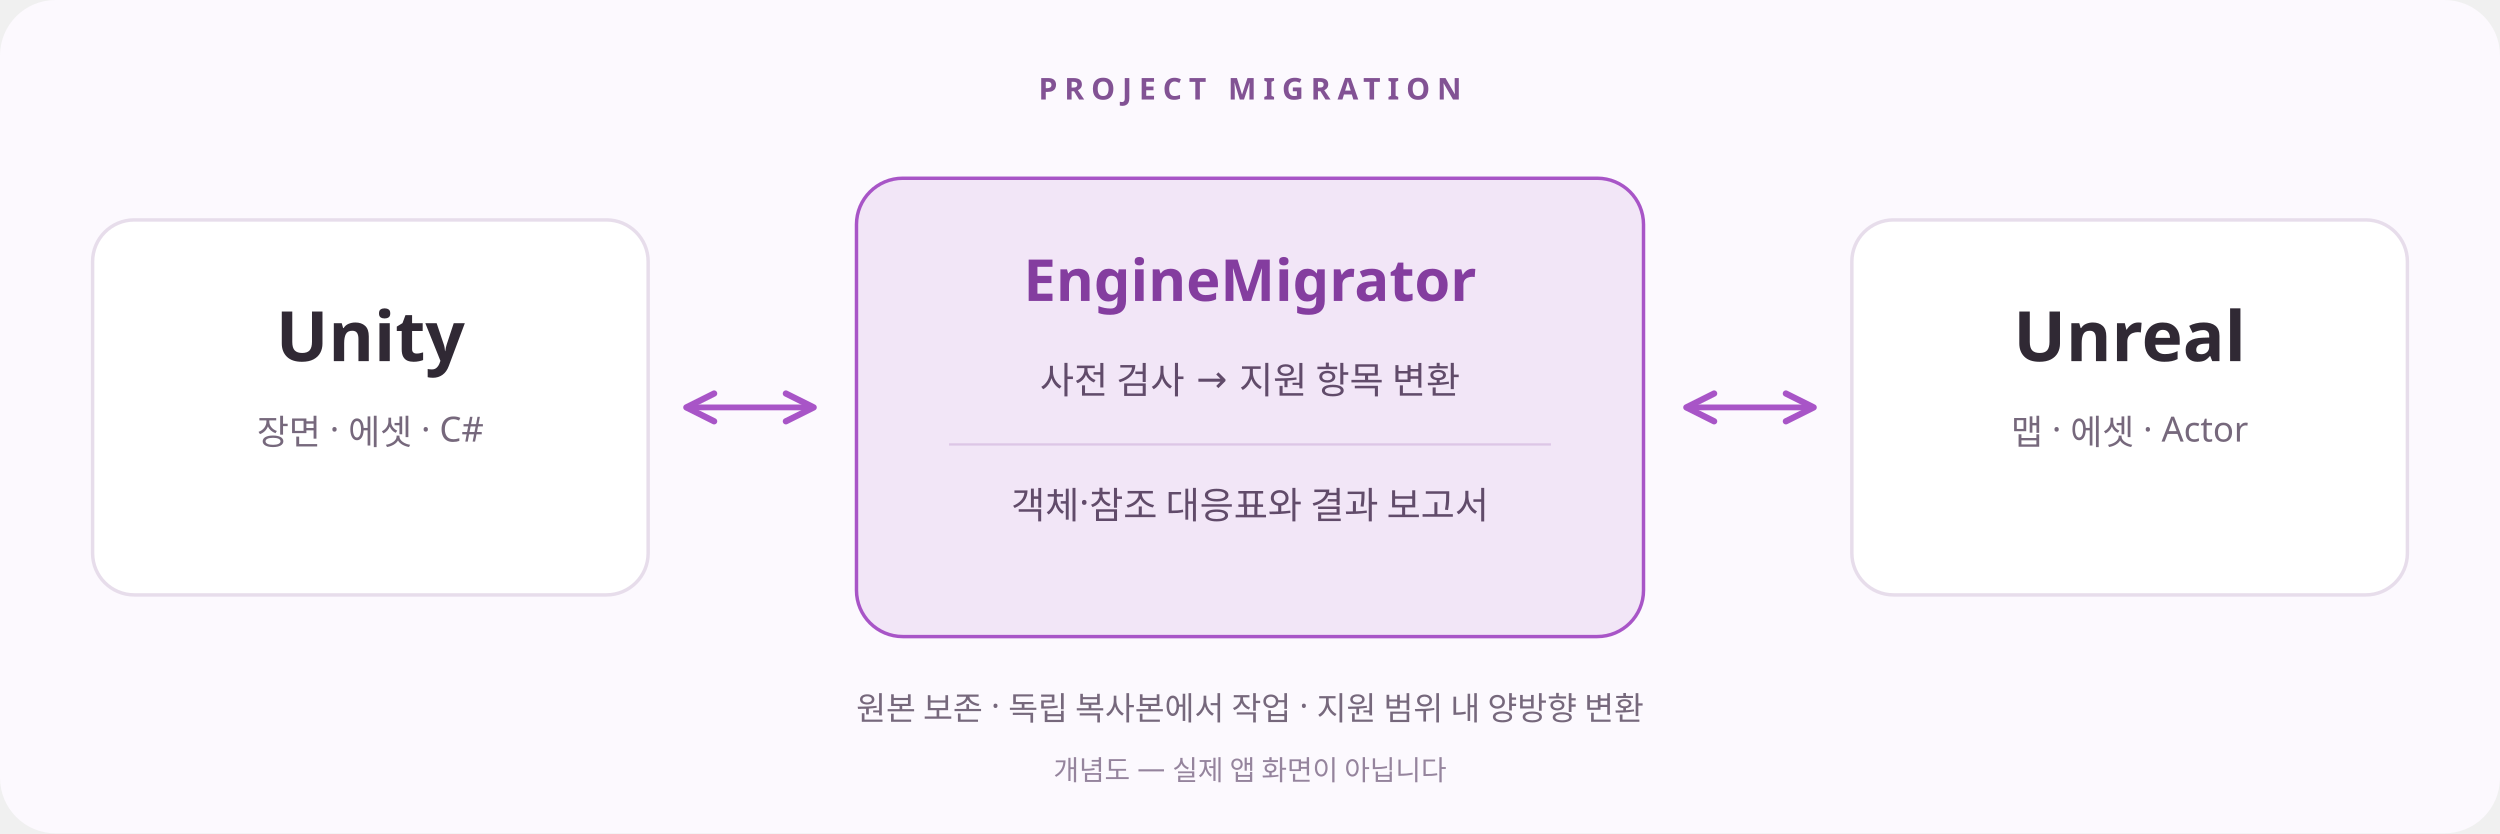
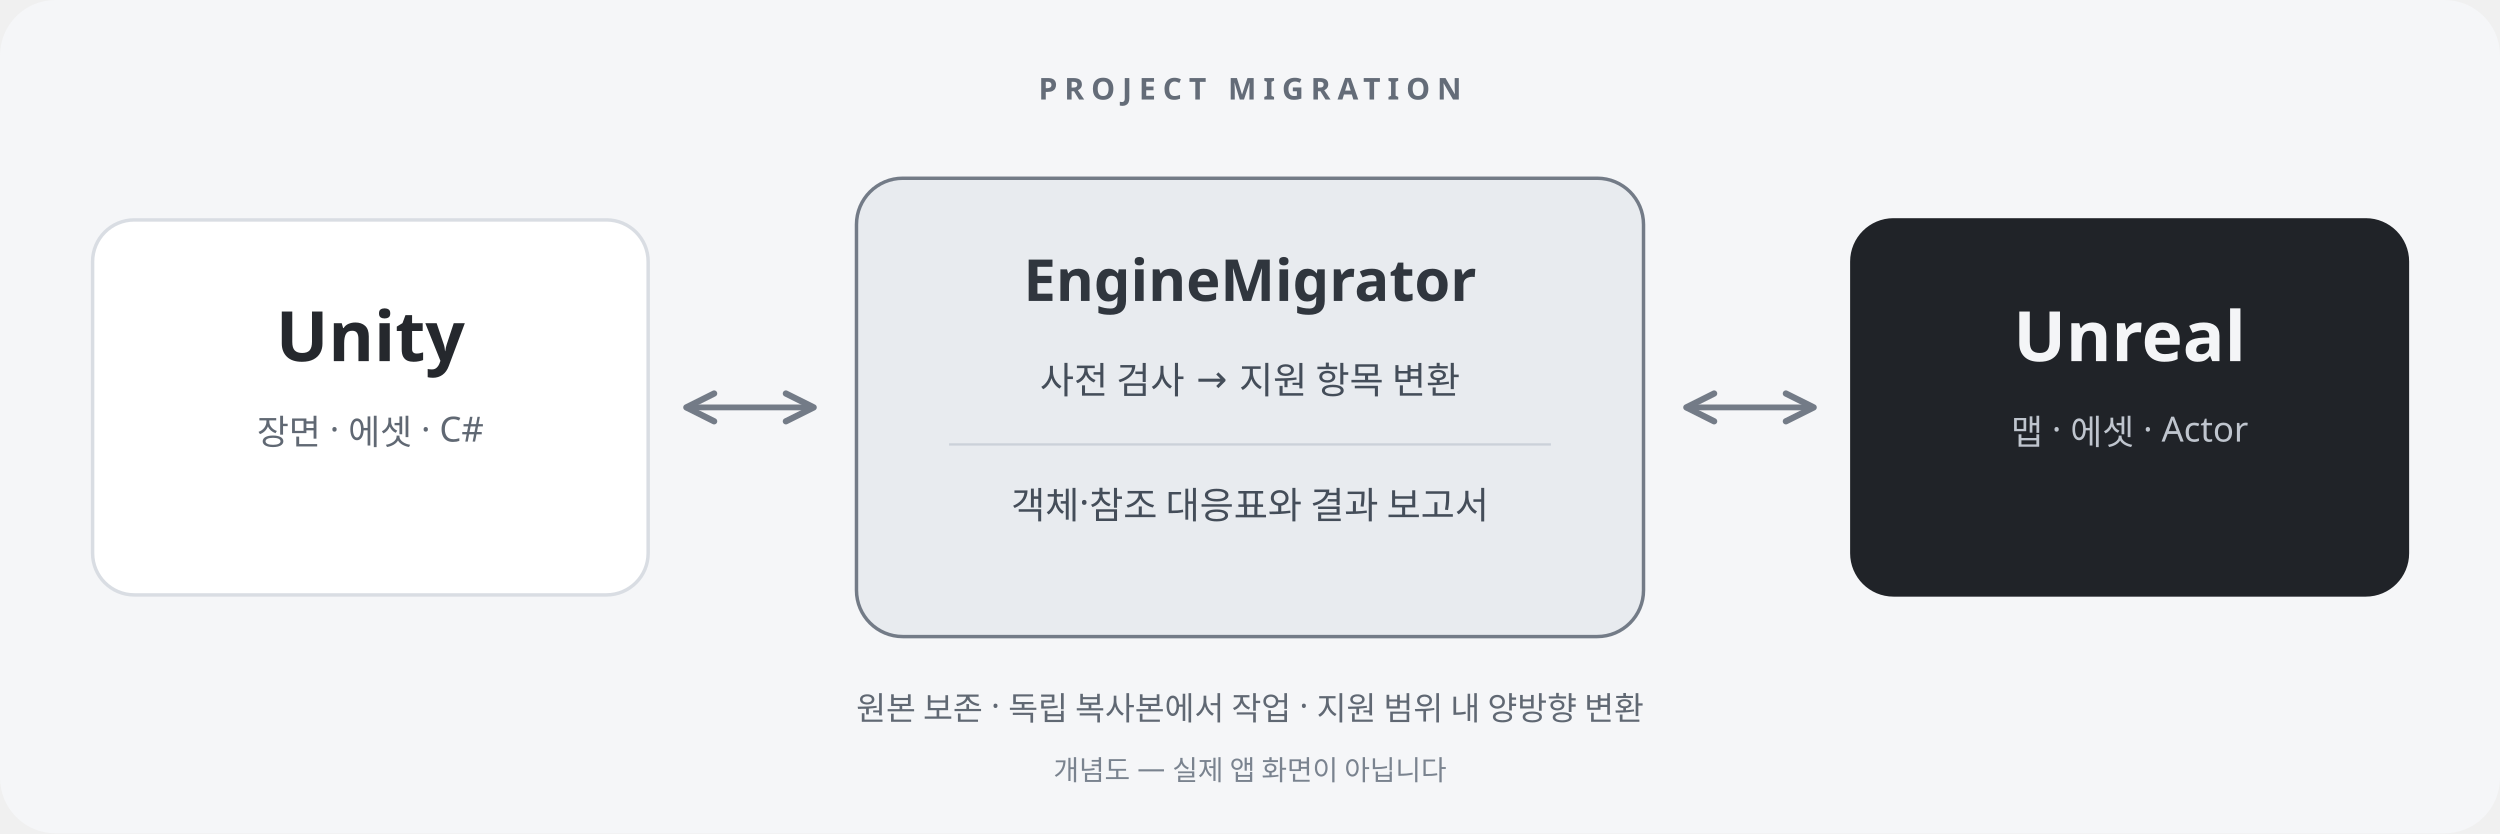
<svg xmlns="http://www.w3.org/2000/svg" width="1080" height="360" viewBox="0 0 1080 360" role="img" aria-labelledby="title desc">
  <defs>
    <marker id="arrow" viewBox="0 0 10 10" refX="8" refY="5" markerWidth="6" markerHeight="6" orient="auto-start-reverse">
-       <path d="M 1 1 L 9 5 L 1 9" fill="none" stroke="#a855c7" stroke-width="1.8" stroke-linecap="round" stroke-linejoin="round" />
+       <path d="M 1 1 L 9 5 L 1 9" fill="none" stroke="#737b87" stroke-width="1.8" stroke-linecap="round" stroke-linejoin="round" />
    </marker>
  </defs>
-   <rect width="1080" height="360" rx="24" fill="#fcf9fe" />
+   <rect width="1080" height="360" rx="24" fill="#f5f6f8" />
  <g font-family="Segoe UI, Malgun Gothic, Apple SD Gothic Neo, sans-serif" text-anchor="middle">
-     <text x="540" y="43" fill="#825294" font-size="13" font-weight="700" letter-spacing="3">PROJECT MIGRATION</text>
-     <g fill="#ffffff" stroke="#e7ddeb" stroke-width="1.5">
+     <text x="540" y="43" fill="#646c78" font-size="13" font-weight="700" letter-spacing="3">PROJECT MIGRATION</text>
+     <g fill="#ffffff" stroke="#d9dde3" stroke-width="1.5">
      <rect x="40" y="95" width="240" height="162" rx="18" />
-       <rect x="800" y="95" width="240" height="162" rx="18" />
+       <rect x="800" y="95" width="240" height="162" rx="18" fill="#202328" stroke="#202328" />
    </g>
-     <rect x="370" y="77" width="340" height="198" rx="20" fill="#f2e6f7" stroke="#a855c7" stroke-width="1.5" />
-     <g fill="none" stroke="#a855c7" stroke-width="2.5" marker-start="url(#arrow)" marker-end="url(#arrow)">
+     <rect x="370" y="77" width="340" height="198" rx="20" fill="#e8ebef" stroke="#737b87" stroke-width="1.5" />
+     <g fill="none" stroke="#737b87" stroke-width="2.5" marker-start="url(#arrow)" marker-end="url(#arrow)">
      <path d="M 298 176 H 350" />
      <path d="M 730 176 H 782" />
    </g>
-     <text x="160" y="156" fill="#302934" font-size="30" font-weight="700">Unity</text>
-     <text x="160" y="192" fill="#76687c" font-size="15">장면 · 에셋 · C#</text>
-     <text x="920" y="156" fill="#302934" font-size="30" font-weight="700">Unreal</text>
-     <text x="920" y="192" fill="#76687c" font-size="15">맵 · 에셋 · Actor</text>
-     <text x="540" y="130" fill="#843d9f" font-size="25" font-weight="700">EngineMigrator</text>
-     <text x="540" y="170" fill="#614b6a" font-size="16">사전 검사 → 지원 항목 변환</text>
-     <path d="M 410 192 H 670" stroke="#ddc6e6" />
-     <text x="540" y="224" fill="#614b6a" font-size="16">객체·참조 대응표와 결과 보고서</text>
-     <text x="540" y="311" fill="#76687c" font-size="14">원본 보존 · 독립 복사본에서 작업 · 지원 범위 내 양방향 변환</text>
-     <text x="540" y="337" fill="#95849d" font-size="12">개념도 — 실제 앱 화면이 아닙니다</text>
+     <text x="160" y="156" fill="#25282d" font-size="30" font-weight="700">Unity</text>
+     <text x="160" y="192" fill="#606873" font-size="15">장면 · 에셋 · C#</text>
+     <text x="920" y="156" fill="#f4f5f7" font-size="30" font-weight="700">Unreal</text>
+     <text x="920" y="192" fill="#bfc5ce" font-size="15">맵 · 에셋 · Actor</text>
+     <text x="540" y="130" fill="#30363e" font-size="25" font-weight="700">EngineMigrator</text>
+     <text x="540" y="170" fill="#444d59" font-size="16">사전 검사 → 지원 항목 변환</text>
+     <path d="M 410 192 H 670" stroke="#cbd1d9" />
+     <text x="540" y="224" fill="#444d59" font-size="16">객체·참조 대응표와 결과 보고서</text>
+     <text x="540" y="311" fill="#606873" font-size="14">원본 보존 · 독립 복사본에서 작업 · 지원 범위 내 양방향 변환</text>
+     <text x="540" y="337" fill="#7a838f" font-size="12">개념도 — 실제 앱 화면이 아닙니다</text>
  </g>
</svg>
